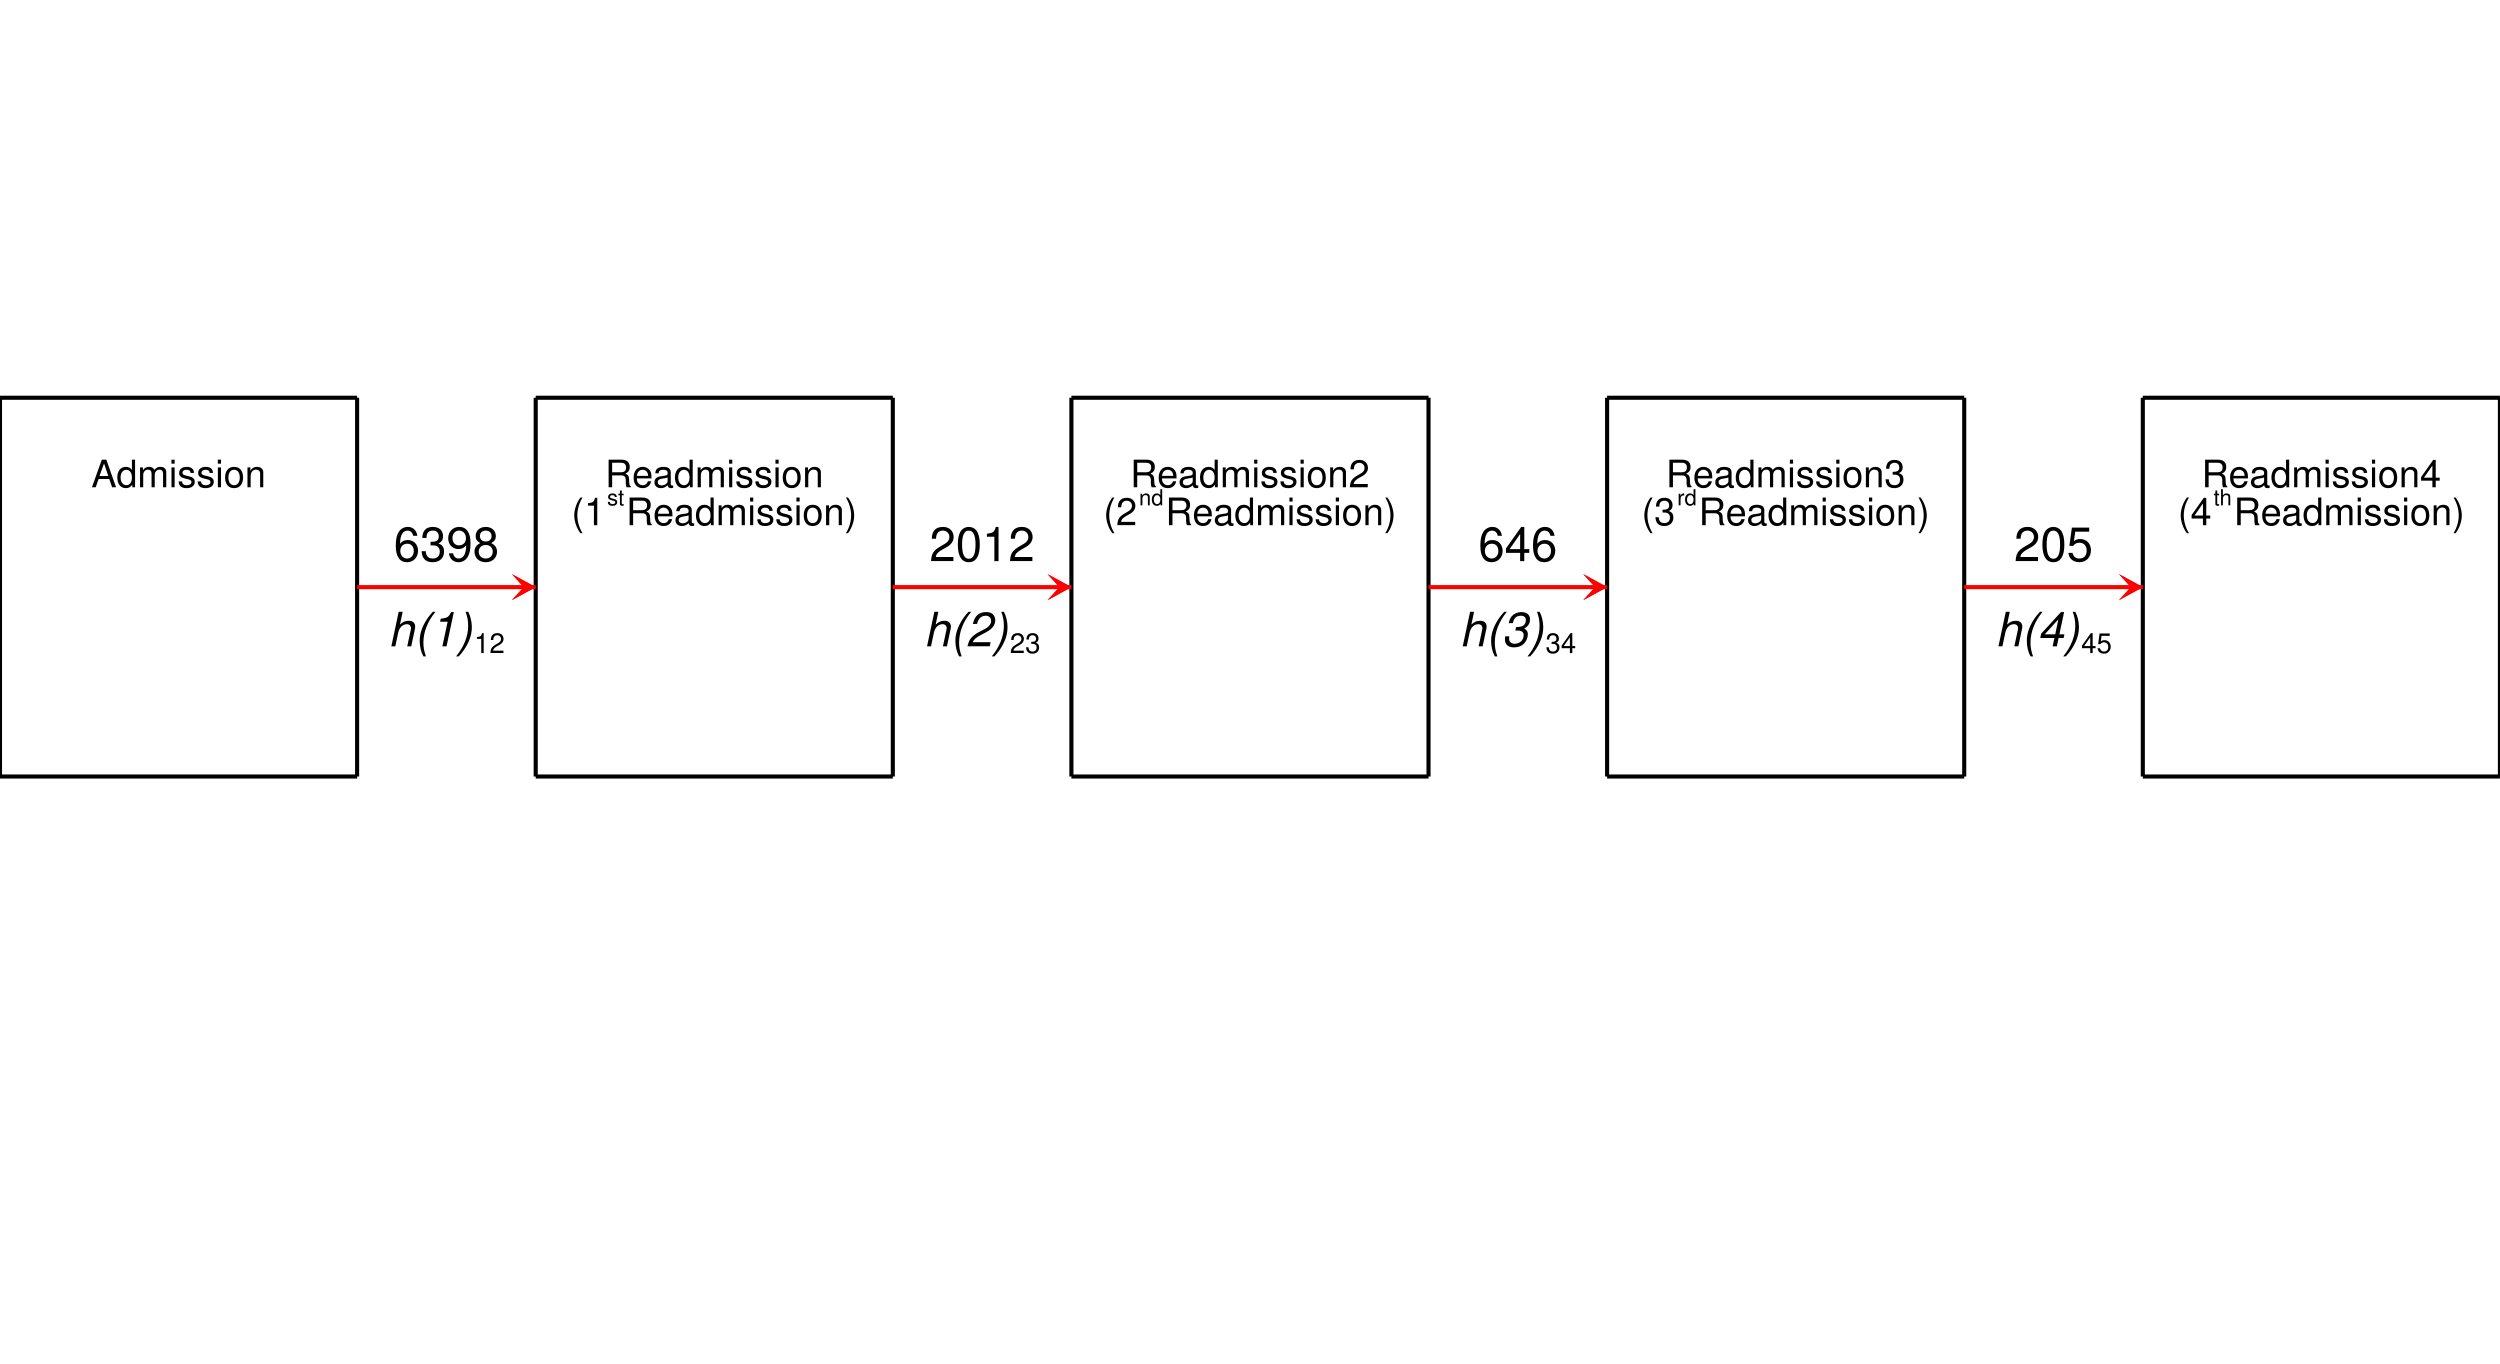
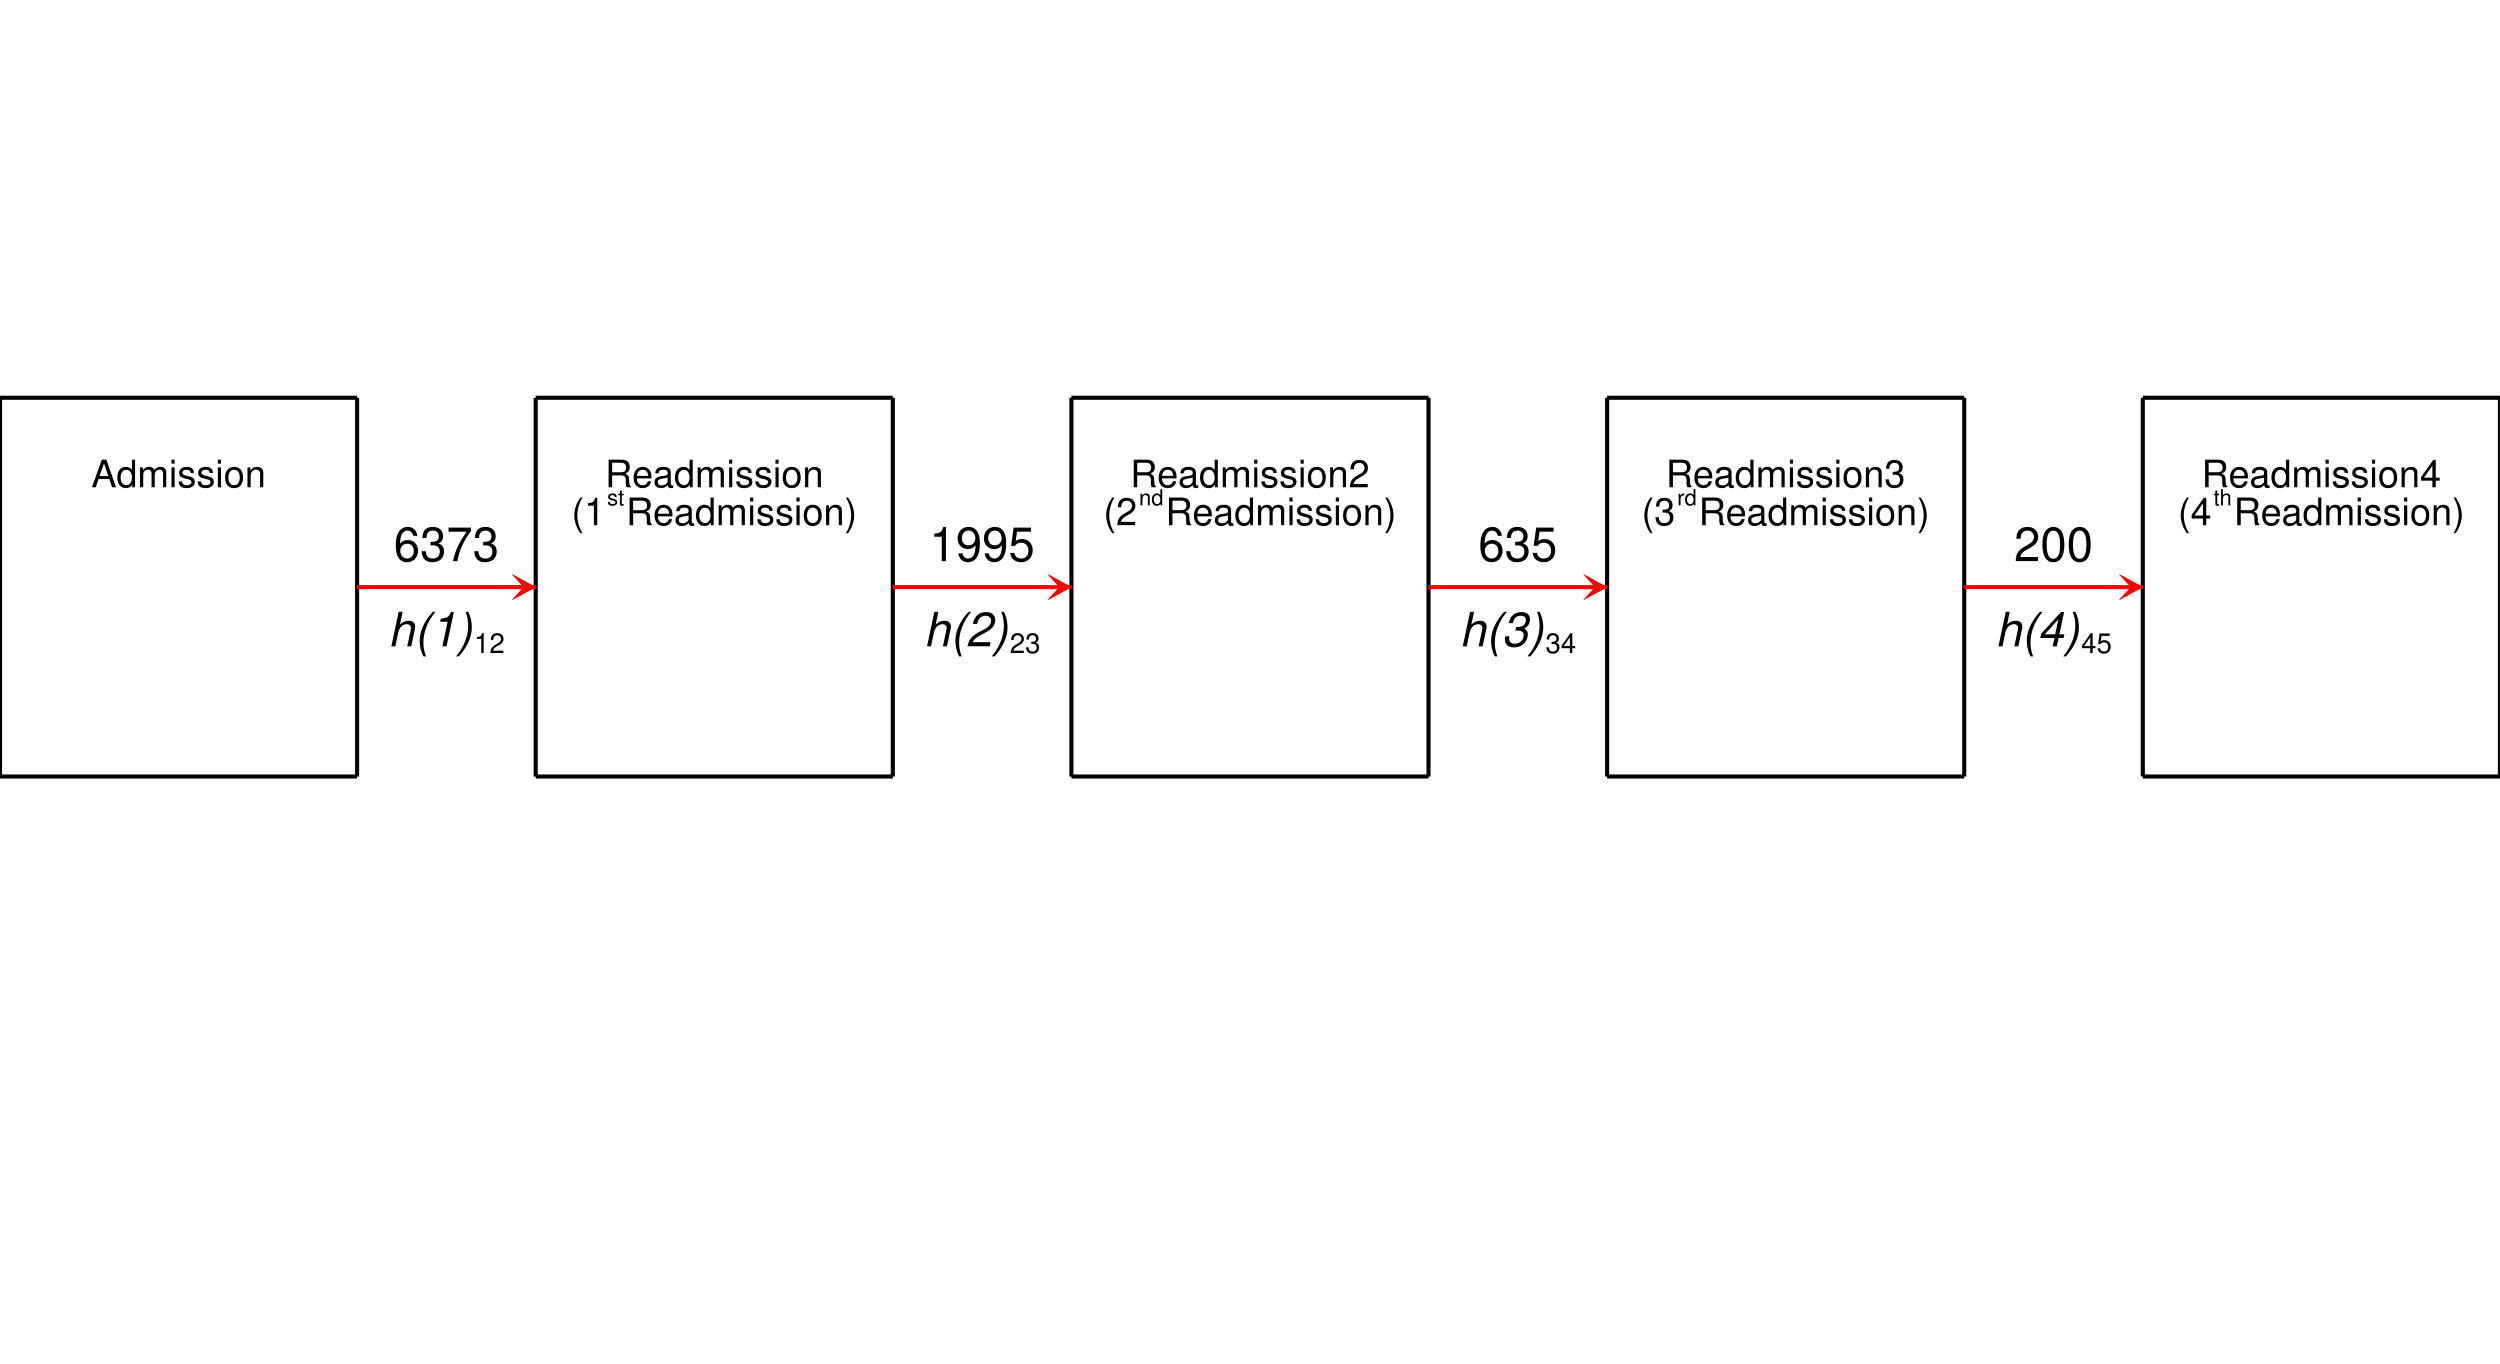
<svg xmlns="http://www.w3.org/2000/svg" xmlns:xlink="http://www.w3.org/1999/xlink" version="1.1" width="5.50in" height="3.00in" viewBox="0 0 3960 2160">
  <rect x="0" y="0" width="3960" height="2160" style="fill:#FFFFFF;stroke:none" />
  <rect x="0.00" y="0.00" width="3959.88" height="2160.00" style="fill:#FFFFFF" />
  <rect x="2.16" y="2.16" width="3955.56" height="2155.68" style="fill:none;stroke:#FFFFFF;stroke-width:4.32" />
  <rect x="0.00" y="0.00" width="3959.88" height="2160.00" style="fill:#FFFFFF" />
  <rect x="2.16" y="2.16" width="3955.56" height="2155.68" style="fill:none;stroke:#FFFFFF;stroke-width:4.32" />
  <line x1="0.00" y1="1229.99" x2="565.66" y2="1229.99" style="stroke:#000000;stroke-width:6.48" />
  <line x1="0.00" y1="1229.99" x2="0.00" y2="630.03" style="stroke:#000000;stroke-width:6.48" />
  <line x1="0.00" y1="630.03" x2="565.66" y2="630.03" style="stroke:#000000;stroke-width:6.48" />
  <line x1="565.66" y1="630.03" x2="565.66" y2="1229.99" style="stroke:#000000;stroke-width:6.48" />
  <line x1="848.55" y1="1229.99" x2="1414.21" y2="1229.99" style="stroke:#000000;stroke-width:6.48" />
  <line x1="848.55" y1="1229.99" x2="848.55" y2="630.03" style="stroke:#000000;stroke-width:6.48" />
  <line x1="848.55" y1="630.03" x2="1414.21" y2="630.03" style="stroke:#000000;stroke-width:6.48" />
  <line x1="1414.21" y1="630.03" x2="1414.21" y2="1229.99" style="stroke:#000000;stroke-width:6.48" />
  <line x1="1697.11" y1="1229.99" x2="2262.77" y2="1229.99" style="stroke:#000000;stroke-width:6.48" />
  <line x1="1697.11" y1="1229.99" x2="1697.11" y2="630.03" style="stroke:#000000;stroke-width:6.48" />
  <line x1="1697.11" y1="630.03" x2="2262.77" y2="630.03" style="stroke:#000000;stroke-width:6.48" />
  <line x1="2262.77" y1="630.03" x2="2262.77" y2="1229.99" style="stroke:#000000;stroke-width:6.48" />
  <line x1="2545.66" y1="1229.99" x2="3111.32" y2="1229.99" style="stroke:#000000;stroke-width:6.48" />
  <line x1="2545.66" y1="1229.99" x2="2545.66" y2="630.03" style="stroke:#000000;stroke-width:6.48" />
  <line x1="2545.66" y1="630.03" x2="3111.32" y2="630.03" style="stroke:#000000;stroke-width:6.48" />
  <line x1="3111.32" y1="630.03" x2="3111.32" y2="1229.99" style="stroke:#000000;stroke-width:6.48" />
  <line x1="3394.22" y1="1229.99" x2="3959.88" y2="1229.99" style="stroke:#000000;stroke-width:6.48" />
  <line x1="3394.22" y1="1229.99" x2="3394.22" y2="630.03" style="stroke:#000000;stroke-width:6.48" />
  <line x1="3394.22" y1="630.03" x2="3959.88" y2="630.03" style="stroke:#000000;stroke-width:6.48" />
  <line x1="3959.88" y1="630.03" x2="3959.88" y2="1229.99" style="stroke:#000000;stroke-width:6.48" />
  <line x1="565.66" y1="930.01" x2="848.55" y2="930.01" style="stroke:#FF0000;stroke-width:6.48" />
  <defs>
-     <path id="path_SDhekYzP" d="M848.55 930.01 L810.69 950.68 L829.62 930.01 L810.69 909.34 L848.55 930.01 Z" stroke-linejoin="round" />
+     <path id="path_htUlzBCO" d="M848.55 930.01 L810.69 950.68 L829.62 930.01 L810.69 909.34 L848.55 930.01 Z" stroke-linejoin="round" />
  </defs>
  <defs>
-     <clipPath id="clipPath_vFLuapLl">
-       <use xlink:href="#path_SDhekYzP" />
+     <clipPath id="clipPath_sxWhQZPv">
+       <use xlink:href="#path_htUlzBCO" />
    </clipPath>
  </defs>
-   <use xlink:href="#path_SDhekYzP" style="stroke:none;fill:#FF0000" />
-   <use xlink:href="#path_SDhekYzP" style="fill:none;stroke:#FF0000;stroke-width:12.96" clip-path="url(#clipPath_vFLuapLl)" />
+   <use xlink:href="#path_htUlzBCO" style="stroke:none;fill:#FF0000" />
+   <use xlink:href="#path_htUlzBCO" style="fill:none;stroke:#FF0000;stroke-width:12.96" clip-path="url(#clipPath_sxWhQZPv)" />
  <line x1="1414.21" y1="930.01" x2="1697.11" y2="930.01" style="stroke:#FF0000;stroke-width:6.48" />
  <defs>
-     <path id="path_RENyAUka" d="M1697.11 930.01 L1659.24 950.68 L1678.17 930.01 L1659.24 909.34 L1697.11 930.01 Z" stroke-linejoin="round" />
+     <path id="path_dpvfJJbI" d="M1697.11 930.01 L1659.24 950.68 L1678.17 930.01 L1659.24 909.34 L1697.11 930.01 Z" stroke-linejoin="round" />
  </defs>
  <defs>
-     <clipPath id="clipPath_AFoqKPcK">
-       <use xlink:href="#path_RENyAUka" />
+     <clipPath id="clipPath_tzoCXUYQ">
+       <use xlink:href="#path_dpvfJJbI" />
    </clipPath>
  </defs>
-   <use xlink:href="#path_RENyAUka" style="stroke:none;fill:#FF0000" />
-   <use xlink:href="#path_RENyAUka" style="fill:none;stroke:#FF0000;stroke-width:12.96" clip-path="url(#clipPath_AFoqKPcK)" />
+   <use xlink:href="#path_dpvfJJbI" style="stroke:none;fill:#FF0000" />
+   <use xlink:href="#path_dpvfJJbI" style="fill:none;stroke:#FF0000;stroke-width:12.96" clip-path="url(#clipPath_tzoCXUYQ)" />
  <line x1="2262.77" y1="930.01" x2="2545.66" y2="930.01" style="stroke:#FF0000;stroke-width:6.48" />
  <defs>
-     <path id="path_cSSLPNfv" d="M2545.66 930.01 L2507.79 950.68 L2526.73 930.01 L2507.79 909.34 L2545.66 930.01 Z" stroke-linejoin="round" />
+     <path id="path_GvlQhzFT" d="M2545.66 930.01 L2507.79 950.68 L2526.73 930.01 L2507.79 909.34 L2545.66 930.01 Z" stroke-linejoin="round" />
  </defs>
  <defs>
-     <clipPath id="clipPath_FLrOUeDT">
-       <use xlink:href="#path_cSSLPNfv" />
+     <clipPath id="clipPath_xLzTjvBy">
+       <use xlink:href="#path_GvlQhzFT" />
    </clipPath>
  </defs>
-   <use xlink:href="#path_cSSLPNfv" style="stroke:none;fill:#FF0000" />
-   <use xlink:href="#path_cSSLPNfv" style="fill:none;stroke:#FF0000;stroke-width:12.96" clip-path="url(#clipPath_FLrOUeDT)" />
+   <use xlink:href="#path_GvlQhzFT" style="stroke:none;fill:#FF0000" />
+   <use xlink:href="#path_GvlQhzFT" style="fill:none;stroke:#FF0000;stroke-width:12.96" clip-path="url(#clipPath_xLzTjvBy)" />
  <line x1="3111.32" y1="930.01" x2="3394.22" y2="930.01" style="stroke:#FF0000;stroke-width:6.48" />
  <defs>
-     <path id="path_ggoYiMju" d="M3394.22 930.01 L3356.35 950.68 L3375.28 930.01 L3356.35 909.34 L3394.22 930.01 Z" stroke-linejoin="round" />
+     <path id="path_tozdrUTh" d="M3394.22 930.01 L3356.35 950.68 L3375.28 930.01 L3356.35 909.34 L3394.22 930.01 Z" stroke-linejoin="round" />
  </defs>
  <defs>
-     <clipPath id="clipPath_cBwEXJQl">
-       <use xlink:href="#path_ggoYiMju" />
+     <clipPath id="clipPath_OvdgEElo">
+       <use xlink:href="#path_tozdrUTh" />
    </clipPath>
  </defs>
-   <use xlink:href="#path_ggoYiMju" style="stroke:none;fill:#FF0000" />
-   <use xlink:href="#path_ggoYiMju" style="fill:none;stroke:#FF0000;stroke-width:12.96" clip-path="url(#clipPath_cBwEXJQl)" />
+   <use xlink:href="#path_tozdrUTh" style="stroke:none;fill:#FF0000" />
+   <use xlink:href="#path_tozdrUTh" style="fill:none;stroke:#FF0000;stroke-width:12.96" clip-path="url(#clipPath_OvdgEElo)" />
  <text x="282.89" y="771.85" style="font-family:'Helvetica';font-size:60.02px;fill:#000000" text-anchor="middle">Admission</text>
  <text x="1131.45" y="771.85" style="font-family:'Helvetica';font-size:60.02px;fill:#000000" text-anchor="middle">Readmission</text>
  <text x="1131.45" y="831.87" style="fill:#000000" text-anchor="middle">
    <tspan style="font-family:'Helvetica';font-size:60.02px">(1</tspan>
    <tspan dy="-31.44px" style="font-family:'Helvetica';font-size:34.99px">st</tspan>
    <tspan dy="31.44px" style="font-family:'Helvetica';font-size:60.02px"> Readmission)</tspan>
  </text>
  <text x="1979.88" y="771.85" style="font-family:'Helvetica';font-size:60.02px;fill:#000000" text-anchor="middle">Readmission2</text>
  <text x="1979.88" y="831.87" style="fill:#000000" text-anchor="middle">
    <tspan style="font-family:'Helvetica';font-size:60.02px">(2</tspan>
    <tspan dy="-31.44px" style="font-family:'Helvetica';font-size:34.99px">nd</tspan>
    <tspan dy="31.44px" style="font-family:'Helvetica';font-size:60.02px"> Readmission)</tspan>
  </text>
  <text x="2828.43" y="771.85" style="font-family:'Helvetica';font-size:60.02px;fill:#000000" text-anchor="middle">Readmission3</text>
  <text x="2828.43" y="831.87" style="fill:#000000" text-anchor="middle">
    <tspan style="font-family:'Helvetica';font-size:60.02px">(3</tspan>
    <tspan dy="-31.44px" style="font-family:'Helvetica';font-size:34.99px">rd</tspan>
    <tspan dy="31.44px" style="font-family:'Helvetica';font-size:60.02px"> Readmission)</tspan>
  </text>
  <text x="3676.98" y="771.85" style="font-family:'Helvetica';font-size:60.02px;fill:#000000" text-anchor="middle">Readmission4</text>
  <text x="3676.98" y="831.87" style="fill:#000000" text-anchor="middle">
    <tspan style="font-family:'Helvetica';font-size:60.02px">(4</tspan>
    <tspan dy="-31.44px" style="font-family:'Helvetica';font-size:34.99px">th</tspan>
    <tspan dy="31.44px" style="font-family:'Helvetica';font-size:60.02px"> Readmission)</tspan>
  </text>
-   <text x="707.11" y="888.84" style="font-family:'Helvetica';font-size:74.99px;fill:#000000" text-anchor="middle">6398</text>
-   <text x="1555.66" y="888.84" style="font-family:'Helvetica';font-size:74.99px;fill:#000000" text-anchor="middle">2012</text>
-   <text x="2404.22" y="888.84" style="font-family:'Helvetica';font-size:74.99px;fill:#000000" text-anchor="middle">646</text>
-   <text x="3252.77" y="888.84" style="font-family:'Helvetica';font-size:74.99px;fill:#000000" text-anchor="middle">205</text>
+   <text x="707.11" y="888.84" style="font-family:'Helvetica';font-size:74.99px;fill:#000000" text-anchor="middle">6373</text>
+   <text x="1555.66" y="888.84" style="font-family:'Helvetica';font-size:74.99px;fill:#000000" text-anchor="middle">1995</text>
+   <text x="2404.22" y="888.84" style="font-family:'Helvetica';font-size:74.99px;fill:#000000" text-anchor="middle">635</text>
+   <text x="3252.77" y="888.84" style="font-family:'Helvetica';font-size:74.99px;fill:#000000" text-anchor="middle">200</text>
  <text x="707.11" y="1023.74" style="fill:#000000" text-anchor="middle">
    <tspan style="font-family:'Helvetica';font-style:italic;font-size:74.99px">h(1)</tspan>
    <tspan dy="10.71px" style="font-family:'Helvetica';font-size:43.72px">12</tspan>
  </text>
  <text x="1555.66" y="1023.74" style="fill:#000000" text-anchor="middle">
    <tspan style="font-family:'Helvetica';font-style:italic;font-size:74.99px">h(2)</tspan>
    <tspan dy="10.71px" style="font-family:'Helvetica';font-size:43.72px">23</tspan>
  </text>
  <text x="2404.22" y="1023.74" style="fill:#000000" text-anchor="middle">
    <tspan style="font-family:'Helvetica';font-style:italic;font-size:74.99px">h(3)</tspan>
    <tspan dy="10.71px" style="font-family:'Helvetica';font-size:43.72px">34</tspan>
  </text>
  <text x="3252.77" y="1023.74" style="fill:#000000" text-anchor="middle">
    <tspan style="font-family:'Helvetica';font-style:italic;font-size:74.99px">h(4)</tspan>
    <tspan dy="10.71px" style="font-family:'Helvetica';font-size:43.72px">45</tspan>
  </text>
</svg>
